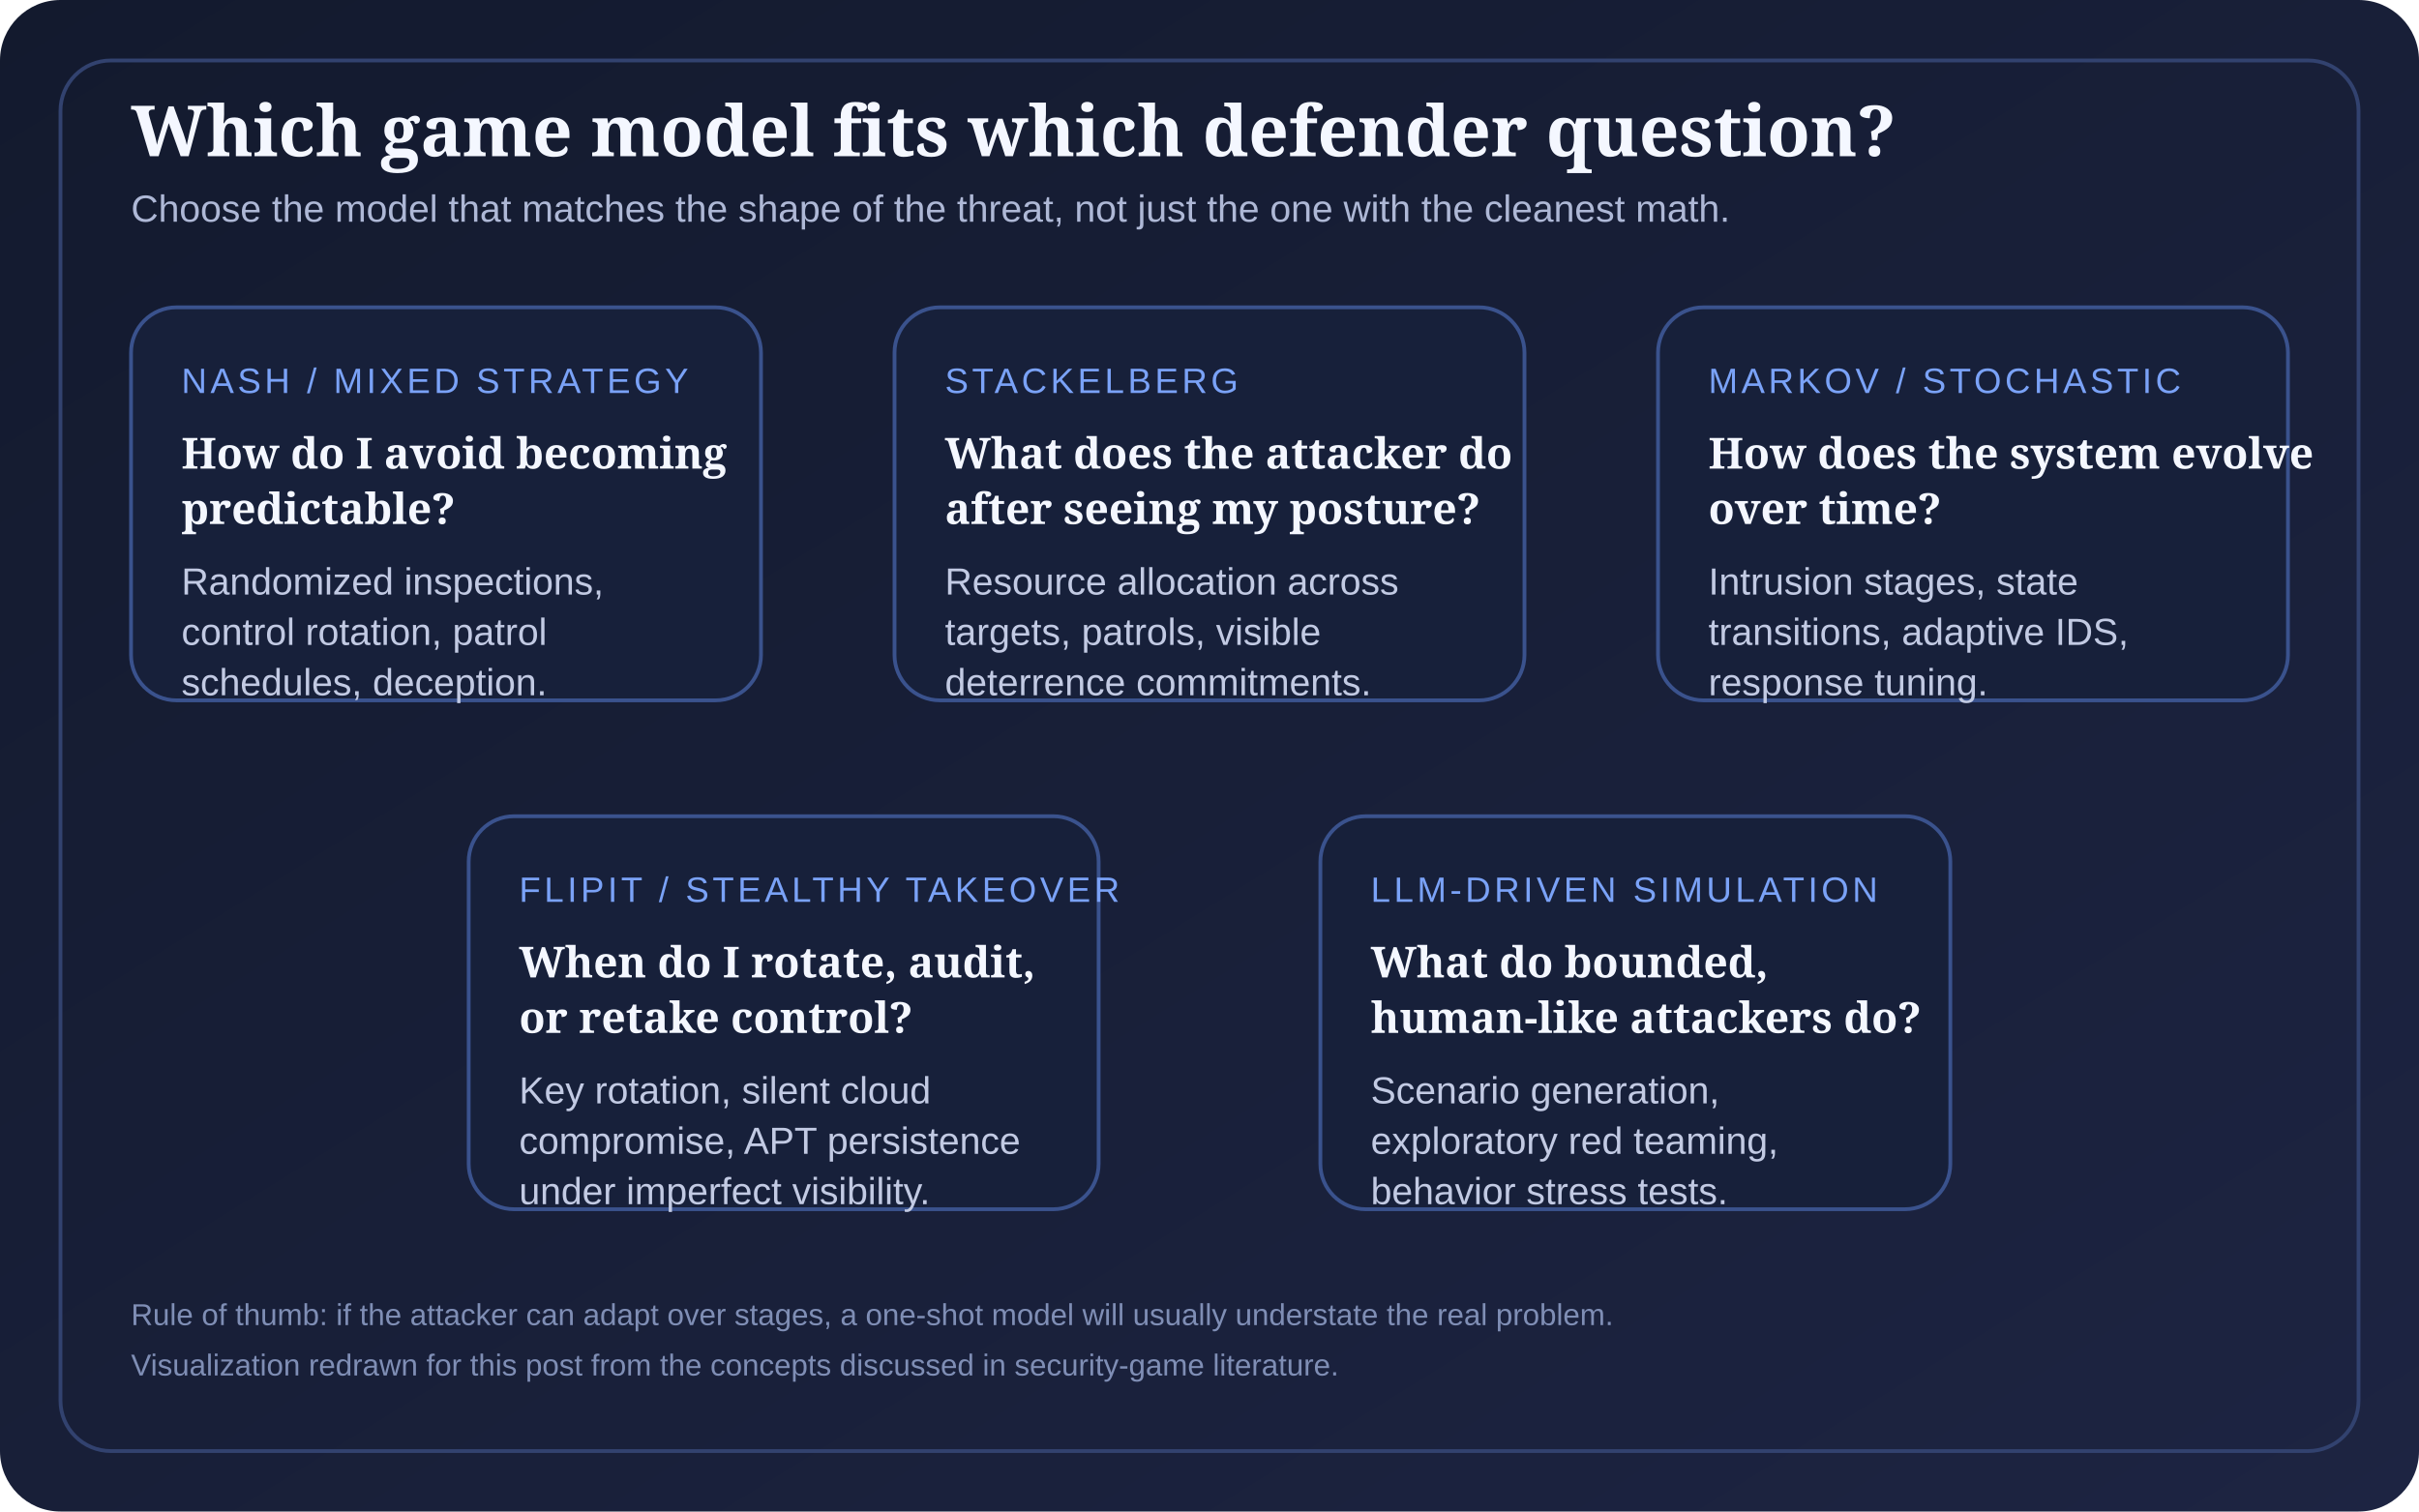
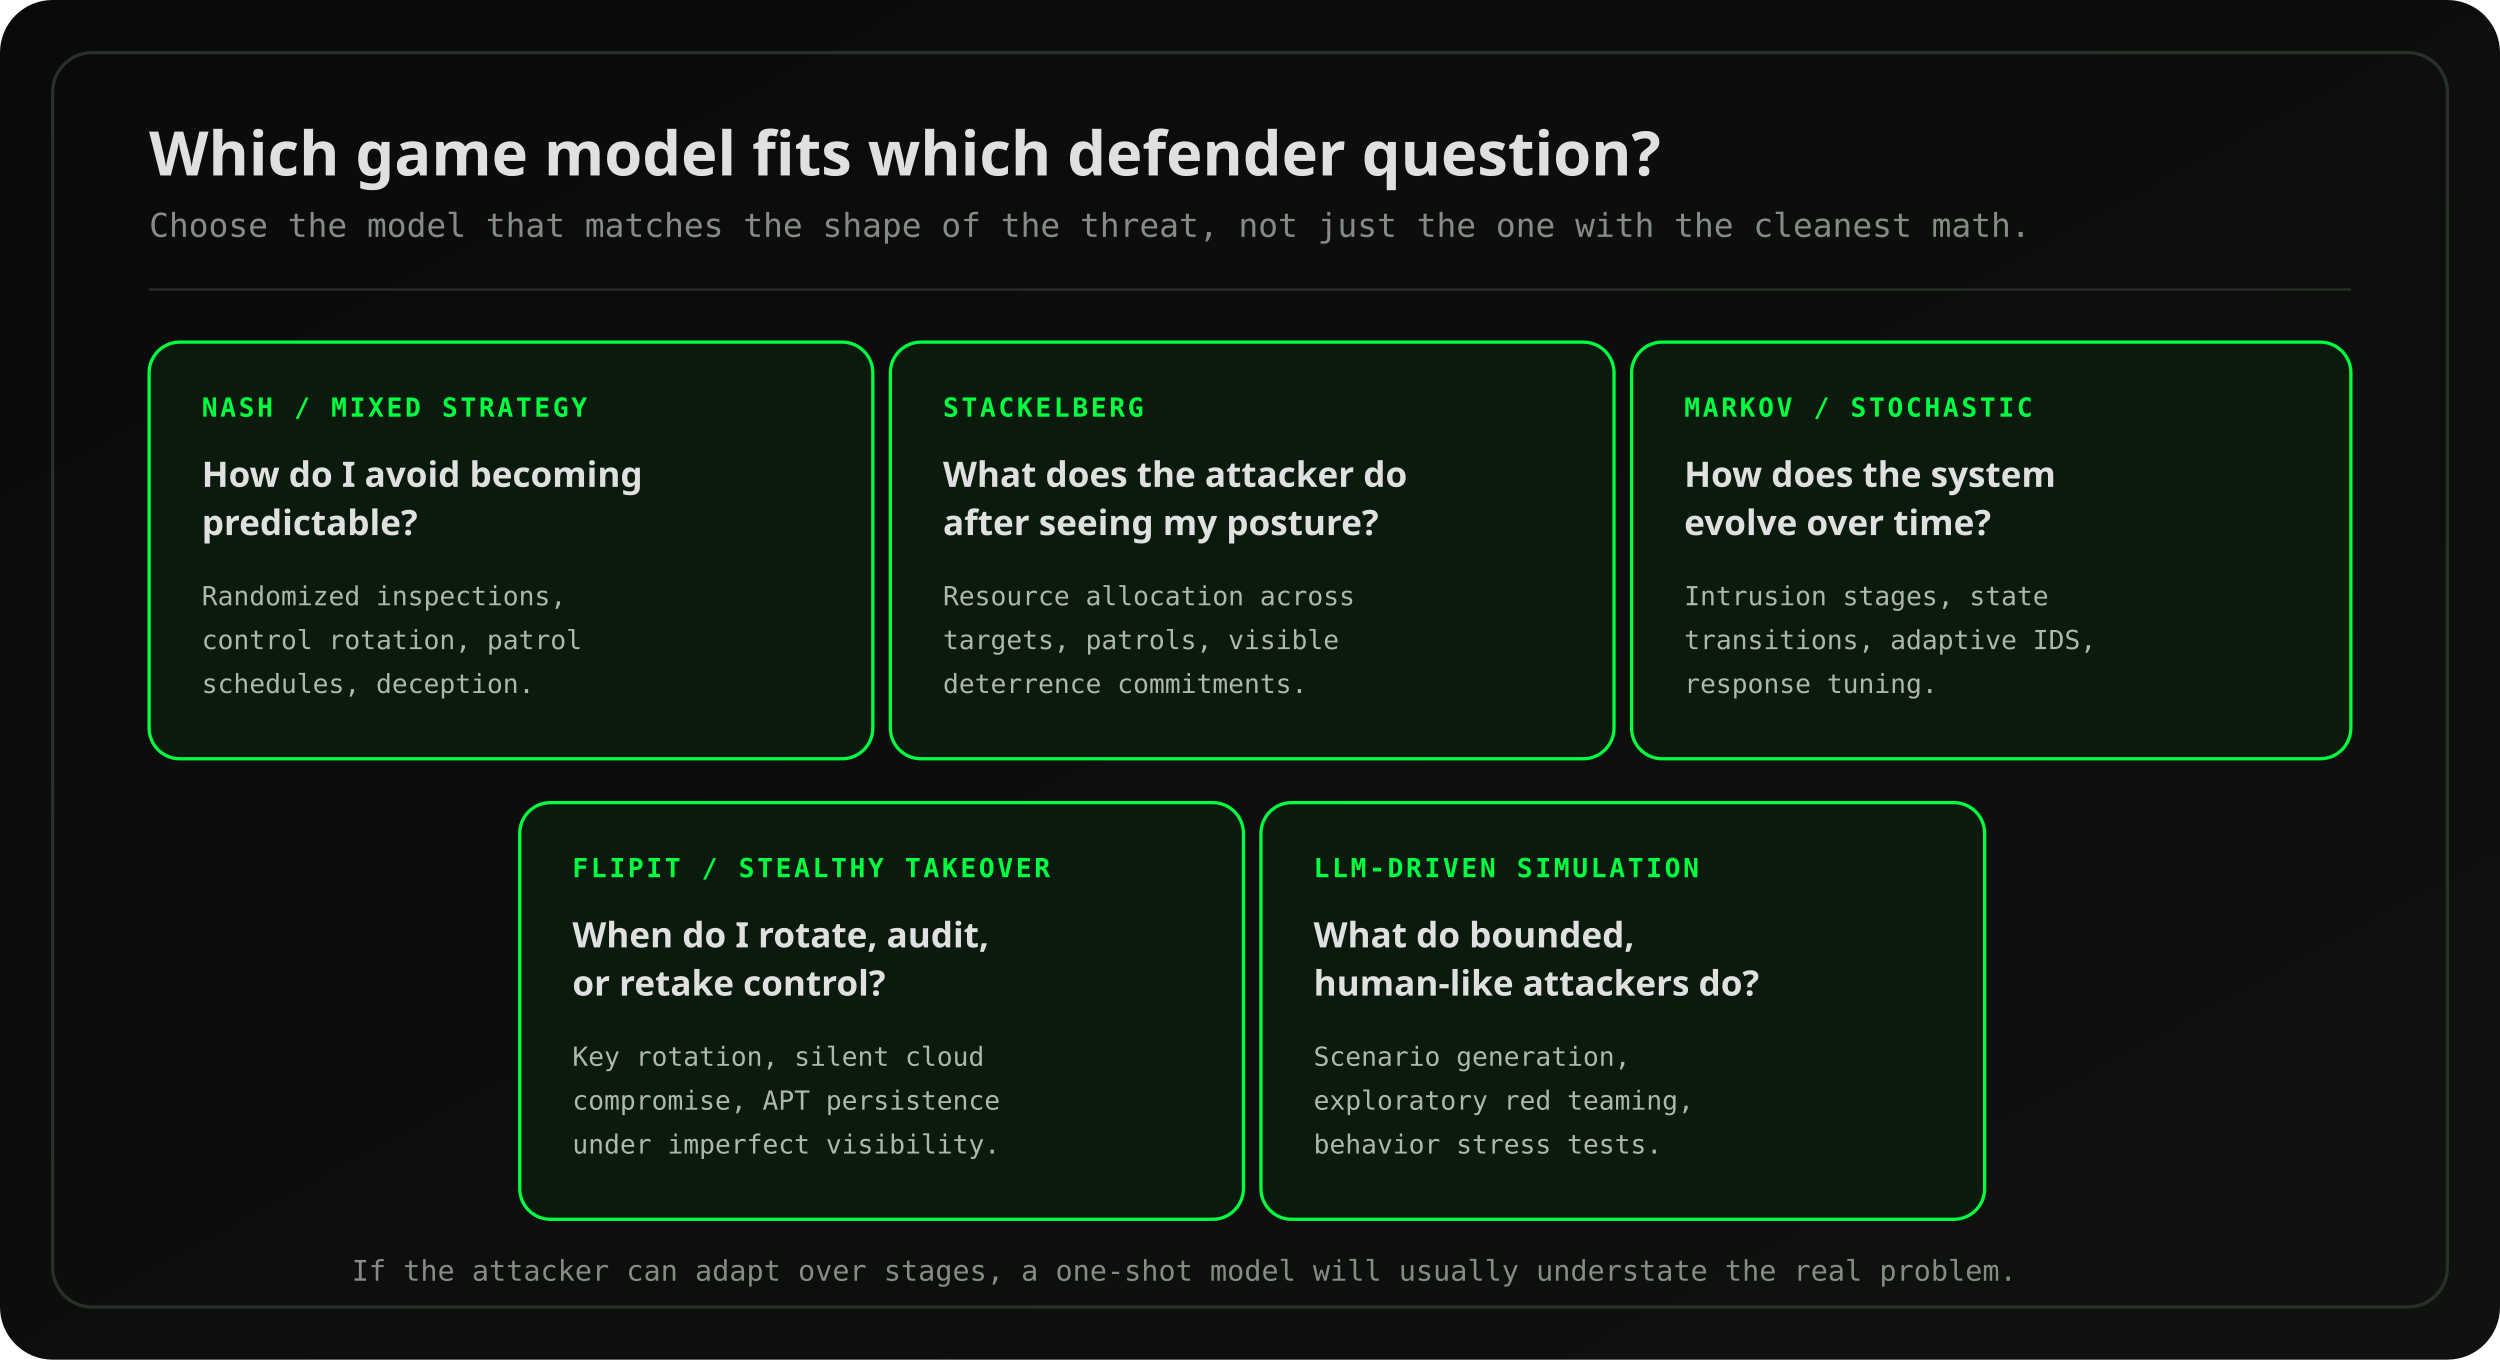
- <svg xmlns="http://www.w3.org/2000/svg" viewBox="0 0 960 600" role="img" aria-labelledby="title desc">
+ <svg xmlns="http://www.w3.org/2000/svg" viewBox="0 0 1140 620" width="1140" height="620" preserveAspectRatio="xMidYMid meet" role="img" aria-labelledby="gtm-title gtm-desc">
  <defs>
-     <linearGradient id="bg" x1="0" x2="1" y1="0" y2="1">
-       <stop offset="0%" stop-color="#131a2e" />
-       <stop offset="100%" stop-color="#1d2442" />
+     <linearGradient id="gtm-bg" x1="0" x2="1" y1="0" y2="1">
+       <stop offset="0%" stop-color="#0a0a0a" />
+       <stop offset="100%" stop-color="#0f120f" />
    </linearGradient>
  </defs>
-   <rect width="960" height="600" rx="24" fill="url(#bg)" />
-   <rect x="24" y="24" width="912" height="552" rx="20" fill="none" stroke="#32426f" stroke-width="1.5" />
-   <text x="52" y="62" fill="#f4f7ff" font-family="Georgia, serif" font-size="28" font-weight="700">
-     Which game model fits which defender question?
-   </text>
-   <text x="52" y="88" fill="#aeb8d6" font-family="'Segoe UI', Arial, sans-serif" font-size="15">
-     Choose the model that matches the shape of the threat, not just the one with the cleanest math.
-   </text>
-   <g transform="translate(52 122)">
-     <rect width="250" height="156" rx="18" fill="#17203a" stroke="#3a528d" stroke-width="1.5" />
-     <text x="20" y="34" fill="#7aa2f7" font-family="'Segoe UI', Arial, sans-serif" font-size="14" letter-spacing="1.4">NASH / MIXED STRATEGY</text>
-     <text x="20" y="64" fill="#f4f7ff" font-family="Georgia, serif" font-size="17" font-weight="700">How do I avoid becoming</text>
-     <text x="20" y="86" fill="#f4f7ff" font-family="Georgia, serif" font-size="17" font-weight="700">predictable?</text>
-     <text x="20" y="114" fill="#c2cae3" font-family="'Segoe UI', Arial, sans-serif" font-size="15">Randomized inspections,</text>
-     <text x="20" y="134" fill="#c2cae3" font-family="'Segoe UI', Arial, sans-serif" font-size="15">control rotation, patrol</text>
-     <text x="20" y="154" fill="#c2cae3" font-family="'Segoe UI', Arial, sans-serif" font-size="15">schedules, deception.</text>
+   <rect width="1140" height="620" rx="24" fill="url(#gtm-bg)" />
+   <rect x="24" y="24" width="1092" height="572" rx="18" fill="none" stroke="#293029" stroke-width="1.5" />
+   <text x="68" y="80" fill="#e0e0e0" font-family="'Space Grotesk', sans-serif" font-size="28" font-weight="700">Which game model fits which defender question?</text>
+   <text x="68" y="108" fill="#858c85" font-family="'IBM Plex Mono', monospace" font-size="15">Choose the model that matches the shape of the threat, not just the one with the cleanest math.</text>
+   <line x1="68" y1="132" x2="1072" y2="132" stroke="#293029" stroke-width="1" />
+   <g transform="translate(68, 156)">
+     <rect width="330" height="190" rx="14" fill="#0a1a0d" stroke="#00ff41" stroke-width="1.5" />
+     <text x="24" y="34" fill="#00ff41" font-family="'IBM Plex Mono', monospace" font-size="12" font-weight="600" letter-spacing="1.2">NASH / MIXED STRATEGY</text>
+     <text x="24" y="66" fill="#e0e0e0" font-family="'Space Grotesk', sans-serif" font-size="16" font-weight="700">How do I avoid becoming</text>
+     <text x="24" y="88" fill="#e0e0e0" font-family="'Space Grotesk', sans-serif" font-size="16" font-weight="700">predictable?</text>
+     <text x="24" y="120" fill="#aeb6ae" font-family="'IBM Plex Mono', monospace" font-size="12">Randomized inspections,</text>
+     <text x="24" y="140" fill="#aeb6ae" font-family="'IBM Plex Mono', monospace" font-size="12">control rotation, patrol</text>
+     <text x="24" y="160" fill="#aeb6ae" font-family="'IBM Plex Mono', monospace" font-size="12">schedules, deception.</text>
  </g>
-   <g transform="translate(355 122)">
-     <rect width="250" height="156" rx="18" fill="#17203a" stroke="#3a528d" stroke-width="1.5" />
-     <text x="20" y="34" fill="#7aa2f7" font-family="'Segoe UI', Arial, sans-serif" font-size="14" letter-spacing="1.4">STACKELBERG</text>
-     <text x="20" y="64" fill="#f4f7ff" font-family="Georgia, serif" font-size="17" font-weight="700">What does the attacker do</text>
-     <text x="20" y="86" fill="#f4f7ff" font-family="Georgia, serif" font-size="17" font-weight="700">after seeing my posture?</text>
-     <text x="20" y="114" fill="#c2cae3" font-family="'Segoe UI', Arial, sans-serif" font-size="15">Resource allocation across</text>
-     <text x="20" y="134" fill="#c2cae3" font-family="'Segoe UI', Arial, sans-serif" font-size="15">targets, patrols, visible</text>
-     <text x="20" y="154" fill="#c2cae3" font-family="'Segoe UI', Arial, sans-serif" font-size="15">deterrence commitments.</text>
+   <g transform="translate(406, 156)">
+     <rect width="330" height="190" rx="14" fill="#0a1a0d" stroke="#00ff41" stroke-width="1.5" />
+     <text x="24" y="34" fill="#00ff41" font-family="'IBM Plex Mono', monospace" font-size="12" font-weight="600" letter-spacing="1.2">STACKELBERG</text>
+     <text x="24" y="66" fill="#e0e0e0" font-family="'Space Grotesk', sans-serif" font-size="16" font-weight="700">What does the attacker do</text>
+     <text x="24" y="88" fill="#e0e0e0" font-family="'Space Grotesk', sans-serif" font-size="16" font-weight="700">after seeing my posture?</text>
+     <text x="24" y="120" fill="#aeb6ae" font-family="'IBM Plex Mono', monospace" font-size="12">Resource allocation across</text>
+     <text x="24" y="140" fill="#aeb6ae" font-family="'IBM Plex Mono', monospace" font-size="12">targets, patrols, visible</text>
+     <text x="24" y="160" fill="#aeb6ae" font-family="'IBM Plex Mono', monospace" font-size="12">deterrence commitments.</text>
  </g>
-   <g transform="translate(658 122)">
-     <rect width="250" height="156" rx="18" fill="#17203a" stroke="#3a528d" stroke-width="1.5" />
-     <text x="20" y="34" fill="#7aa2f7" font-family="'Segoe UI', Arial, sans-serif" font-size="14" letter-spacing="1.4">MARKOV / STOCHASTIC</text>
-     <text x="20" y="64" fill="#f4f7ff" font-family="Georgia, serif" font-size="17" font-weight="700">How does the system evolve</text>
-     <text x="20" y="86" fill="#f4f7ff" font-family="Georgia, serif" font-size="17" font-weight="700">over time?</text>
-     <text x="20" y="114" fill="#c2cae3" font-family="'Segoe UI', Arial, sans-serif" font-size="15">Intrusion stages, state</text>
-     <text x="20" y="134" fill="#c2cae3" font-family="'Segoe UI', Arial, sans-serif" font-size="15">transitions, adaptive IDS,</text>
-     <text x="20" y="154" fill="#c2cae3" font-family="'Segoe UI', Arial, sans-serif" font-size="15">response tuning.</text>
+   <g transform="translate(744, 156)">
+     <rect width="328" height="190" rx="14" fill="#0a1a0d" stroke="#00ff41" stroke-width="1.5" />
+     <text x="24" y="34" fill="#00ff41" font-family="'IBM Plex Mono', monospace" font-size="12" font-weight="600" letter-spacing="1.2">MARKOV / STOCHASTIC</text>
+     <text x="24" y="66" fill="#e0e0e0" font-family="'Space Grotesk', sans-serif" font-size="16" font-weight="700">How does the system</text>
+     <text x="24" y="88" fill="#e0e0e0" font-family="'Space Grotesk', sans-serif" font-size="16" font-weight="700">evolve over time?</text>
+     <text x="24" y="120" fill="#aeb6ae" font-family="'IBM Plex Mono', monospace" font-size="12">Intrusion stages, state</text>
+     <text x="24" y="140" fill="#aeb6ae" font-family="'IBM Plex Mono', monospace" font-size="12">transitions, adaptive IDS,</text>
+     <text x="24" y="160" fill="#aeb6ae" font-family="'IBM Plex Mono', monospace" font-size="12">response tuning.</text>
  </g>
-   <g transform="translate(186 324)">
-     <rect width="250" height="156" rx="18" fill="#17203a" stroke="#3a528d" stroke-width="1.5" />
-     <text x="20" y="34" fill="#7aa2f7" font-family="'Segoe UI', Arial, sans-serif" font-size="14" letter-spacing="1.4">FLIPIT / STEALTHY TAKEOVER</text>
-     <text x="20" y="64" fill="#f4f7ff" font-family="Georgia, serif" font-size="17" font-weight="700">When do I rotate, audit,</text>
-     <text x="20" y="86" fill="#f4f7ff" font-family="Georgia, serif" font-size="17" font-weight="700">or retake control?</text>
-     <text x="20" y="114" fill="#c2cae3" font-family="'Segoe UI', Arial, sans-serif" font-size="15">Key rotation, silent cloud</text>
-     <text x="20" y="134" fill="#c2cae3" font-family="'Segoe UI', Arial, sans-serif" font-size="15">compromise, APT persistence</text>
-     <text x="20" y="154" fill="#c2cae3" font-family="'Segoe UI', Arial, sans-serif" font-size="15">under imperfect visibility.</text>
+   <g transform="translate(237, 366)">
+     <rect width="330" height="190" rx="14" fill="#0a1a0d" stroke="#00ff41" stroke-width="1.5" />
+     <text x="24" y="34" fill="#00ff41" font-family="'IBM Plex Mono', monospace" font-size="12" font-weight="600" letter-spacing="1.2">FLIPIT / STEALTHY TAKEOVER</text>
+     <text x="24" y="66" fill="#e0e0e0" font-family="'Space Grotesk', sans-serif" font-size="16" font-weight="700">When do I rotate, audit,</text>
+     <text x="24" y="88" fill="#e0e0e0" font-family="'Space Grotesk', sans-serif" font-size="16" font-weight="700">or retake control?</text>
+     <text x="24" y="120" fill="#aeb6ae" font-family="'IBM Plex Mono', monospace" font-size="12">Key rotation, silent cloud</text>
+     <text x="24" y="140" fill="#aeb6ae" font-family="'IBM Plex Mono', monospace" font-size="12">compromise, APT persistence</text>
+     <text x="24" y="160" fill="#aeb6ae" font-family="'IBM Plex Mono', monospace" font-size="12">under imperfect visibility.</text>
  </g>
-   <g transform="translate(524 324)">
-     <rect width="250" height="156" rx="18" fill="#17203a" stroke="#3a528d" stroke-width="1.5" />
-     <text x="20" y="34" fill="#7aa2f7" font-family="'Segoe UI', Arial, sans-serif" font-size="14" letter-spacing="1.4">LLM-DRIVEN SIMULATION</text>
-     <text x="20" y="64" fill="#f4f7ff" font-family="Georgia, serif" font-size="17" font-weight="700">What do bounded,</text>
-     <text x="20" y="86" fill="#f4f7ff" font-family="Georgia, serif" font-size="17" font-weight="700">human-like attackers do?</text>
-     <text x="20" y="114" fill="#c2cae3" font-family="'Segoe UI', Arial, sans-serif" font-size="15">Scenario generation,</text>
-     <text x="20" y="134" fill="#c2cae3" font-family="'Segoe UI', Arial, sans-serif" font-size="15">exploratory red teaming,</text>
-     <text x="20" y="154" fill="#c2cae3" font-family="'Segoe UI', Arial, sans-serif" font-size="15">behavior stress tests.</text>
+   <g transform="translate(575, 366)">
+     <rect width="330" height="190" rx="14" fill="#0a1a0d" stroke="#00ff41" stroke-width="1.5" />
+     <text x="24" y="34" fill="#00ff41" font-family="'IBM Plex Mono', monospace" font-size="12" font-weight="600" letter-spacing="1.2">LLM-DRIVEN SIMULATION</text>
+     <text x="24" y="66" fill="#e0e0e0" font-family="'Space Grotesk', sans-serif" font-size="16" font-weight="700">What do bounded,</text>
+     <text x="24" y="88" fill="#e0e0e0" font-family="'Space Grotesk', sans-serif" font-size="16" font-weight="700">human-like attackers do?</text>
+     <text x="24" y="120" fill="#aeb6ae" font-family="'IBM Plex Mono', monospace" font-size="12">Scenario generation,</text>
+     <text x="24" y="140" fill="#aeb6ae" font-family="'IBM Plex Mono', monospace" font-size="12">exploratory red teaming,</text>
+     <text x="24" y="160" fill="#aeb6ae" font-family="'IBM Plex Mono', monospace" font-size="12">behavior stress tests.</text>
  </g>
-   <g fill="#7f8eb5" font-family="'Segoe UI', Arial, sans-serif" font-size="12">
-     <text x="52" y="526">Rule of thumb: if the attacker can adapt over stages, a one-shot model will usually understate the real problem.</text>
-     <text x="52" y="546">Visualization redrawn for this post from the concepts discussed in security-game literature.</text>
-   </g>
+   <text x="540" y="584" fill="#858c85" font-family="'IBM Plex Mono', monospace" font-size="13" text-anchor="middle">If the attacker can adapt over stages, a one-shot model will usually understate the real problem.</text>
</svg>
